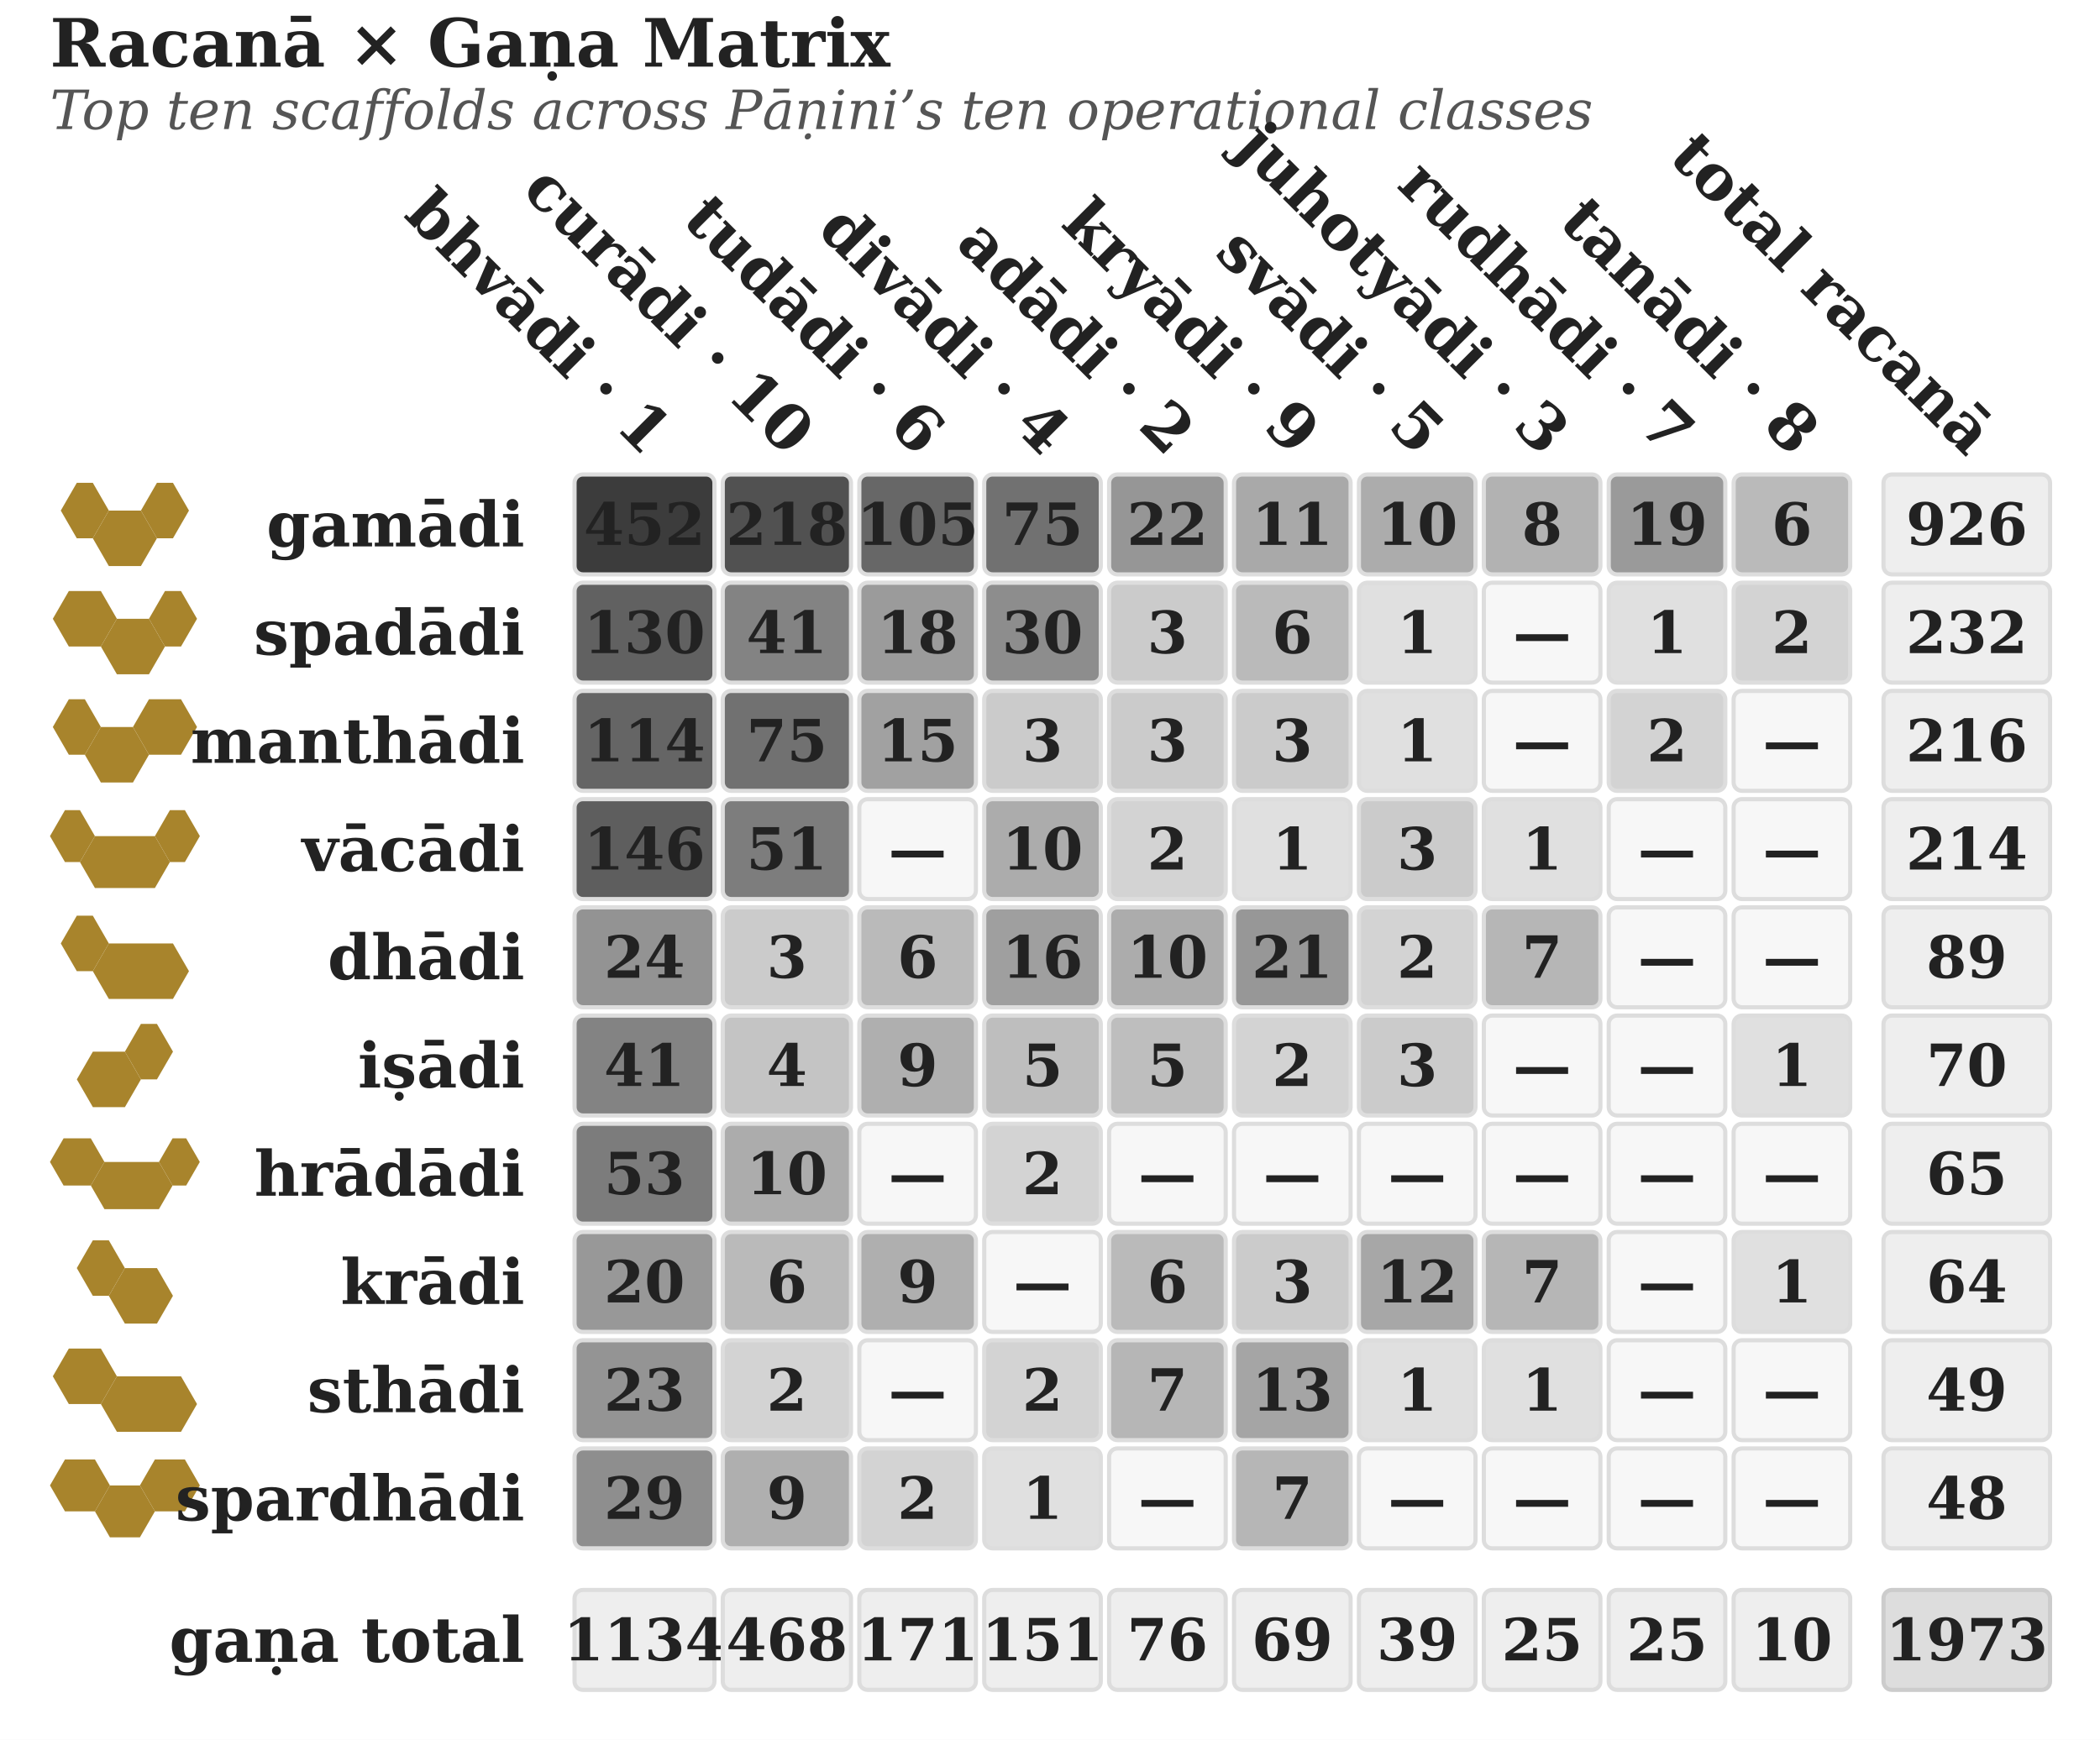
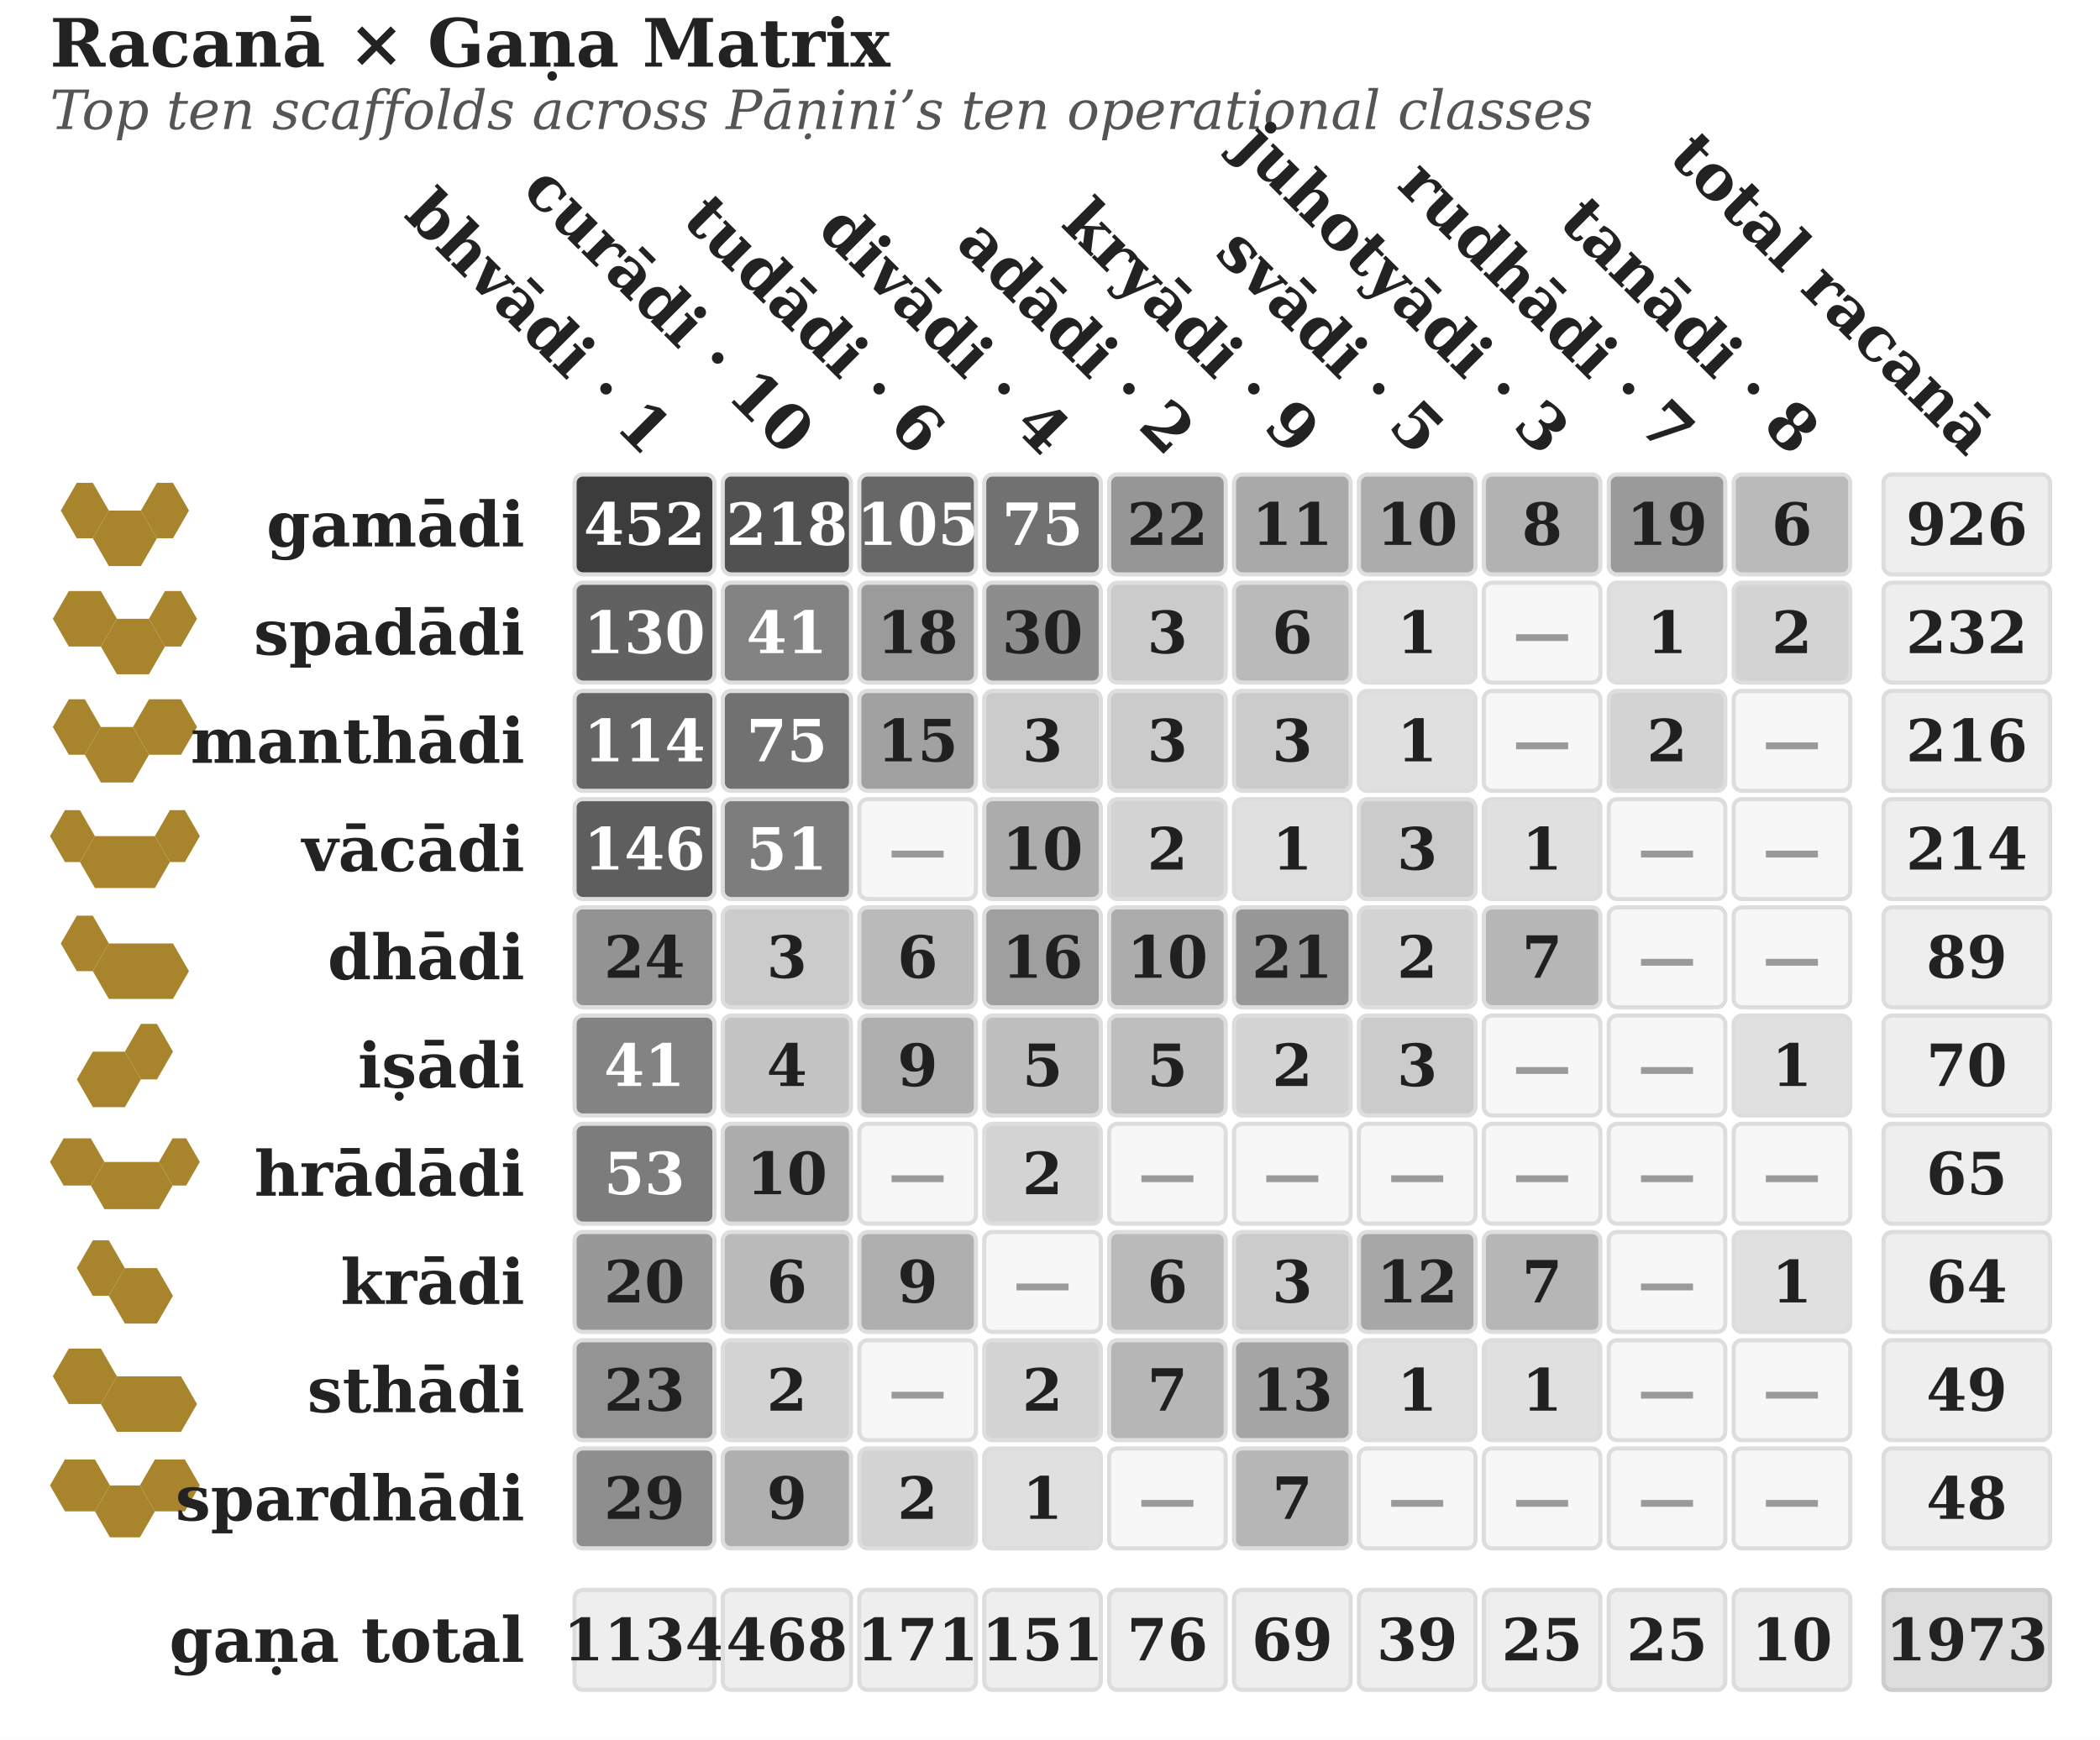
<svg xmlns="http://www.w3.org/2000/svg" width="504.4" height="418" viewBox="0 0 504.4 418">
  <style>
  text { font-family: Charter, "DejaVu Serif", serif; fill: #222; }
  .title { font-size: 16px; font-weight: 700; }
  .subtitle { font-size: 13px; fill: #555; font-style: italic; }
  .ghead { font-size: 15px; font-weight: 700; }
  .rowlabel { font-size: 15px; font-weight: 700; text-anchor: end; }
  .cell { font-size: 14px; font-weight: 700; text-anchor: middle; dominant-baseline: central; }
  .total { font-size: 14px; font-weight: 700; text-anchor: middle; dominant-baseline: central; }
</style>
  <rect x="0" y="0" width="100%" height="100%" fill="#ffffff" />
  <text x="12" y="16" class="title">Racanā × Gaṇa Matrix</text>
  <text x="12" y="31" class="subtitle">Top ten scaffolds across Pāṇini’s ten operational classes</text>
  <text x="154.8" y="110.0" class="ghead" text-anchor="end" transform="rotate(45 154.8 110.0)">bhvādi · 1</text>
  <text x="189.0" y="110.0" class="ghead" text-anchor="end" transform="rotate(45 189.0 110.0)">curādi · 10</text>
  <text x="220.4" y="110.0" class="ghead" text-anchor="end" transform="rotate(45 220.4 110.0)">tudādi · 6</text>
  <text x="250.4" y="110.0" class="ghead" text-anchor="end" transform="rotate(45 250.4 110.0)">divādi · 4</text>
  <text x="280.4" y="110.0" class="ghead" text-anchor="end" transform="rotate(45 280.4 110.0)">adādi · 2</text>
  <text x="310.4" y="110.0" class="ghead" text-anchor="end" transform="rotate(45 310.4 110.0)">kryādi · 9</text>
  <text x="340.4" y="110.0" class="ghead" text-anchor="end" transform="rotate(45 340.4 110.0)">svādi · 5</text>
  <text x="370.4" y="110.0" class="ghead" text-anchor="end" transform="rotate(45 370.4 110.0)">juhotyādi · 3</text>
  <text x="400.4" y="110.0" class="ghead" text-anchor="end" transform="rotate(45 400.4 110.0)">rudhādi · 7</text>
  <text x="430.4" y="110.0" class="ghead" text-anchor="end" transform="rotate(45 430.4 110.0)">tanādi · 8</text>
  <text x="472.4" y="110.0" class="ghead" text-anchor="end" transform="rotate(45 472.4 110.0)">total racanā</text>
  <g transform="translate(30.0 126.0) scale(0.9524) translate(-10.11 -0.00)">
    <polygon points="-2.02,-10.50 2.02,-10.50 6.06,-3.50 2.02,3.50 -2.02,3.50 -6.06,-3.50" fill="#a8842c" />
    <polygon points="6.06,-3.50 14.15,-3.50 18.19,3.50 14.15,10.50 6.06,10.50 2.02,3.50" fill="#a8842c" />
    <polygon points="18.19,-10.50 22.23,-10.50 26.27,-3.50 22.23,3.50 18.19,3.50 14.15,-3.50" fill="#a8842c" />
  </g>
  <text x="126" y="126.0" class="rowlabel" dominant-baseline="central">gamādi</text>
  <rect x="138.0" y="114" width="33.6" height="24" rx="2" fill="#3c3c3c" stroke="#dddddd" />
-   <text x="154.8" y="126.0" class="cell" fill="#ffffff">452</text>
+   <text x="154.8" y="126.0" class="cell" style="fill:#ffffff">452</text>
  <rect x="173.6" y="114" width="30.8" height="24" rx="2" fill="#515151" stroke="#dddddd" />
-   <text x="189.0" y="126.0" class="cell" fill="#ffffff">218</text>
+   <text x="189.0" y="126.0" class="cell" style="fill:#ffffff">218</text>
  <rect x="206.4" y="114" width="28.0" height="24" rx="2" fill="#676767" stroke="#dddddd" />
-   <text x="220.4" y="126.0" class="cell" fill="#ffffff">105</text>
+   <text x="220.4" y="126.0" class="cell" style="fill:#ffffff">105</text>
  <rect x="236.4" y="114" width="28.0" height="24" rx="2" fill="#717171" stroke="#dddddd" />
-   <text x="250.4" y="126.0" class="cell" fill="#ffffff">75</text>
+   <text x="250.4" y="126.0" class="cell" style="fill:#ffffff">75</text>
  <rect x="266.4" y="114" width="28.0" height="24" rx="2" fill="#969696" stroke="#dddddd" />
-   <text x="280.4" y="126.0" class="cell" fill="#202020">22</text>
+   <text x="280.4" y="126.0" class="cell" style="fill:#202020">22</text>
  <rect x="296.4" y="114" width="28.0" height="24" rx="2" fill="#a9a9a9" stroke="#dddddd" />
-   <text x="310.4" y="126.0" class="cell" fill="#202020">11</text>
+   <text x="310.4" y="126.0" class="cell" style="fill:#202020">11</text>
  <rect x="326.4" y="114" width="28.0" height="24" rx="2" fill="#acacac" stroke="#dddddd" />
-   <text x="340.4" y="126.0" class="cell" fill="#202020">10</text>
+   <text x="340.4" y="126.0" class="cell" style="fill:#202020">10</text>
  <rect x="356.4" y="114" width="28.0" height="24" rx="2" fill="#b2b2b2" stroke="#dddddd" />
-   <text x="370.4" y="126.0" class="cell" fill="#202020">8</text>
+   <text x="370.4" y="126.0" class="cell" style="fill:#202020">8</text>
  <rect x="386.4" y="114" width="28.0" height="24" rx="2" fill="#9a9a9a" stroke="#dddddd" />
-   <text x="400.4" y="126.0" class="cell" fill="#202020">19</text>
+   <text x="400.4" y="126.0" class="cell" style="fill:#202020">19</text>
  <rect x="416.4" y="114" width="28.0" height="24" rx="2" fill="#bababa" stroke="#dddddd" />
-   <text x="430.4" y="126.0" class="cell" fill="#202020">6</text>
+   <text x="430.4" y="126.0" class="cell" style="fill:#202020">6</text>
  <rect x="452.4" y="114" width="40" height="24" rx="2" fill="#eeeeee" stroke="#dddddd" />
  <text x="472.4" y="126.0" class="total">926</text>
  <g transform="translate(30.0 152.0) scale(0.9524) translate(-10.10 -0.00)">
    <polygon points="-4.04,-10.50 4.04,-10.50 8.08,-3.50 4.04,3.50 -4.04,3.50 -8.08,-3.50" fill="#a8842c" />
    <polygon points="8.08,-3.50 16.17,-3.50 20.21,3.50 16.17,10.50 8.08,10.50 4.04,3.50" fill="#a8842c" />
    <polygon points="20.21,-10.50 24.25,-10.50 28.29,-3.50 24.25,3.50 20.21,3.50 16.17,-3.50" fill="#a8842c" />
  </g>
  <text x="126" y="152.0" class="rowlabel" dominant-baseline="central">spadādi</text>
  <rect x="138.0" y="140" width="33.6" height="24" rx="2" fill="#616161" stroke="#dddddd" />
-   <text x="154.8" y="152.0" class="cell" fill="#ffffff">130</text>
+   <text x="154.8" y="152.0" class="cell" style="fill:#ffffff">130</text>
  <rect x="173.6" y="140" width="30.8" height="24" rx="2" fill="#838383" stroke="#dddddd" />
-   <text x="189.0" y="152.0" class="cell" fill="#ffffff">41</text>
+   <text x="189.0" y="152.0" class="cell" style="fill:#ffffff">41</text>
  <rect x="206.4" y="140" width="28.0" height="24" rx="2" fill="#9b9b9b" stroke="#dddddd" />
-   <text x="220.4" y="152.0" class="cell" fill="#202020">18</text>
+   <text x="220.4" y="152.0" class="cell" style="fill:#202020">18</text>
  <rect x="236.4" y="140" width="28.0" height="24" rx="2" fill="#8d8d8d" stroke="#dddddd" />
-   <text x="250.4" y="152.0" class="cell" fill="#202020">30</text>
+   <text x="250.4" y="152.0" class="cell" style="fill:#202020">30</text>
  <rect x="266.4" y="140" width="28.0" height="24" rx="2" fill="#cbcbcb" stroke="#dddddd" />
-   <text x="280.4" y="152.0" class="cell" fill="#202020">3</text>
+   <text x="280.4" y="152.0" class="cell" style="fill:#202020">3</text>
  <rect x="296.4" y="140" width="28.0" height="24" rx="2" fill="#bababa" stroke="#dddddd" />
-   <text x="310.4" y="152.0" class="cell" fill="#202020">6</text>
+   <text x="310.4" y="152.0" class="cell" style="fill:#202020">6</text>
  <rect x="326.4" y="140" width="28.0" height="24" rx="2" fill="#e0e0e0" stroke="#dddddd" />
-   <text x="340.4" y="152.0" class="cell" fill="#202020">1</text>
+   <text x="340.4" y="152.0" class="cell" style="fill:#202020">1</text>
  <rect x="356.4" y="140" width="28.0" height="24" rx="2" fill="#f7f7f7" stroke="#dddddd" />
-   <text x="370.4" y="152.0" class="cell" fill="#9a9a9a">—</text>
+   <text x="370.4" y="152.0" class="cell" style="fill:#9a9a9a">—</text>
  <rect x="386.4" y="140" width="28.0" height="24" rx="2" fill="#e0e0e0" stroke="#dddddd" />
-   <text x="400.4" y="152.0" class="cell" fill="#202020">1</text>
+   <text x="400.4" y="152.0" class="cell" style="fill:#202020">1</text>
  <rect x="416.4" y="140" width="28.0" height="24" rx="2" fill="#d3d3d3" stroke="#dddddd" />
-   <text x="430.4" y="152.0" class="cell" fill="#202020">2</text>
+   <text x="430.4" y="152.0" class="cell" style="fill:#202020">2</text>
  <rect x="452.4" y="140" width="40" height="24" rx="2" fill="#eeeeee" stroke="#dddddd" />
  <text x="472.4" y="152.0" class="total">232</text>
  <g transform="translate(30.0 178.0) scale(0.9524) translate(-12.12 -0.00)">
    <polygon points="-2.02,-10.50 2.02,-10.50 6.06,-3.50 2.02,3.50 -2.02,3.50 -6.06,-3.50" fill="#a8842c" />
    <polygon points="6.06,-3.50 14.15,-3.50 18.19,3.50 14.15,10.50 6.06,10.50 2.02,3.50" fill="#a8842c" />
    <polygon points="18.19,-10.50 26.27,-10.50 30.31,-3.50 26.27,3.50 18.19,3.50 14.15,-3.50" fill="#a8842c" />
  </g>
  <text x="126" y="178.0" class="rowlabel" dominant-baseline="central">manthādi</text>
  <rect x="138.0" y="166" width="33.6" height="24" rx="2" fill="#656565" stroke="#dddddd" />
-   <text x="154.8" y="178.0" class="cell" fill="#ffffff">114</text>
+   <text x="154.8" y="178.0" class="cell" style="fill:#ffffff">114</text>
  <rect x="173.6" y="166" width="30.8" height="24" rx="2" fill="#717171" stroke="#dddddd" />
-   <text x="189.0" y="178.0" class="cell" fill="#ffffff">75</text>
+   <text x="189.0" y="178.0" class="cell" style="fill:#ffffff">75</text>
  <rect x="206.4" y="166" width="28.0" height="24" rx="2" fill="#a1a1a1" stroke="#dddddd" />
-   <text x="220.4" y="178.0" class="cell" fill="#202020">15</text>
+   <text x="220.4" y="178.0" class="cell" style="fill:#202020">15</text>
  <rect x="236.4" y="166" width="28.0" height="24" rx="2" fill="#cbcbcb" stroke="#dddddd" />
-   <text x="250.4" y="178.0" class="cell" fill="#202020">3</text>
+   <text x="250.4" y="178.0" class="cell" style="fill:#202020">3</text>
  <rect x="266.4" y="166" width="28.0" height="24" rx="2" fill="#cbcbcb" stroke="#dddddd" />
-   <text x="280.4" y="178.0" class="cell" fill="#202020">3</text>
+   <text x="280.4" y="178.0" class="cell" style="fill:#202020">3</text>
  <rect x="296.4" y="166" width="28.0" height="24" rx="2" fill="#cbcbcb" stroke="#dddddd" />
-   <text x="310.4" y="178.0" class="cell" fill="#202020">3</text>
+   <text x="310.4" y="178.0" class="cell" style="fill:#202020">3</text>
  <rect x="326.4" y="166" width="28.0" height="24" rx="2" fill="#e0e0e0" stroke="#dddddd" />
-   <text x="340.4" y="178.0" class="cell" fill="#202020">1</text>
+   <text x="340.4" y="178.0" class="cell" style="fill:#202020">1</text>
  <rect x="356.4" y="166" width="28.0" height="24" rx="2" fill="#f7f7f7" stroke="#dddddd" />
-   <text x="370.4" y="178.0" class="cell" fill="#9a9a9a">—</text>
+   <text x="370.4" y="178.0" class="cell" style="fill:#9a9a9a">—</text>
  <rect x="386.4" y="166" width="28.0" height="24" rx="2" fill="#d3d3d3" stroke="#dddddd" />
-   <text x="400.4" y="178.0" class="cell" fill="#202020">2</text>
+   <text x="400.4" y="178.0" class="cell" style="fill:#202020">2</text>
  <rect x="416.4" y="166" width="28.0" height="24" rx="2" fill="#f7f7f7" stroke="#dddddd" />
-   <text x="430.4" y="178.0" class="cell" fill="#9a9a9a">—</text>
+   <text x="430.4" y="178.0" class="cell" style="fill:#9a9a9a">—</text>
  <rect x="452.4" y="166" width="40" height="24" rx="2" fill="#eeeeee" stroke="#dddddd" />
  <text x="472.4" y="178.0" class="total">216</text>
  <g transform="translate(30.0 204.0) scale(0.8909) translate(-14.14 -0.00)">
    <polygon points="-2.02,-10.50 2.02,-10.50 6.06,-3.50 2.02,3.50 -2.02,3.50 -6.06,-3.50" fill="#a8842c" />
    <polygon points="6.06,-3.50 22.23,-3.50 26.27,3.50 22.23,10.50 6.06,10.50 2.02,3.50" fill="#a8842c" />
    <polygon points="26.27,-10.50 30.31,-10.50 34.35,-3.50 30.31,3.50 26.27,3.50 22.23,-3.50" fill="#a8842c" />
  </g>
  <text x="126" y="204.0" class="rowlabel" dominant-baseline="central">vācādi</text>
  <rect x="138.0" y="192" width="33.6" height="24" rx="2" fill="#5e5e5e" stroke="#dddddd" />
-   <text x="154.8" y="204.0" class="cell" fill="#ffffff">146</text>
+   <text x="154.8" y="204.0" class="cell" style="fill:#ffffff">146</text>
  <rect x="173.6" y="192" width="30.8" height="24" rx="2" fill="#7d7d7d" stroke="#dddddd" />
-   <text x="189.0" y="204.0" class="cell" fill="#ffffff">51</text>
+   <text x="189.0" y="204.0" class="cell" style="fill:#ffffff">51</text>
  <rect x="206.4" y="192" width="28.0" height="24" rx="2" fill="#f7f7f7" stroke="#dddddd" />
-   <text x="220.4" y="204.0" class="cell" fill="#9a9a9a">—</text>
+   <text x="220.4" y="204.0" class="cell" style="fill:#9a9a9a">—</text>
  <rect x="236.4" y="192" width="28.0" height="24" rx="2" fill="#acacac" stroke="#dddddd" />
-   <text x="250.4" y="204.0" class="cell" fill="#202020">10</text>
+   <text x="250.4" y="204.0" class="cell" style="fill:#202020">10</text>
  <rect x="266.4" y="192" width="28.0" height="24" rx="2" fill="#d3d3d3" stroke="#dddddd" />
-   <text x="280.4" y="204.0" class="cell" fill="#202020">2</text>
+   <text x="280.4" y="204.0" class="cell" style="fill:#202020">2</text>
  <rect x="296.4" y="192" width="28.0" height="24" rx="2" fill="#e0e0e0" stroke="#dddddd" />
-   <text x="310.4" y="204.0" class="cell" fill="#202020">1</text>
+   <text x="310.4" y="204.0" class="cell" style="fill:#202020">1</text>
  <rect x="326.4" y="192" width="28.0" height="24" rx="2" fill="#cbcbcb" stroke="#dddddd" />
-   <text x="340.4" y="204.0" class="cell" fill="#202020">3</text>
+   <text x="340.4" y="204.0" class="cell" style="fill:#202020">3</text>
  <rect x="356.4" y="192" width="28.0" height="24" rx="2" fill="#e0e0e0" stroke="#dddddd" />
-   <text x="370.4" y="204.0" class="cell" fill="#202020">1</text>
+   <text x="370.4" y="204.0" class="cell" style="fill:#202020">1</text>
  <rect x="386.4" y="192" width="28.0" height="24" rx="2" fill="#f7f7f7" stroke="#dddddd" />
-   <text x="400.4" y="204.0" class="cell" fill="#9a9a9a">—</text>
+   <text x="400.4" y="204.0" class="cell" style="fill:#9a9a9a">—</text>
  <rect x="416.4" y="192" width="28.0" height="24" rx="2" fill="#f7f7f7" stroke="#dddddd" />
-   <text x="430.4" y="204.0" class="cell" fill="#9a9a9a">—</text>
+   <text x="430.4" y="204.0" class="cell" style="fill:#9a9a9a">—</text>
  <rect x="452.4" y="192" width="40" height="24" rx="2" fill="#eeeeee" stroke="#dddddd" />
  <text x="472.4" y="204.0" class="total">214</text>
  <g transform="translate(30.0 230.0) scale(0.9524) translate(-10.11 -0.00)">
    <polygon points="-2.02,-10.50 2.02,-10.50 6.06,-3.50 2.02,3.50 -2.02,3.50 -6.06,-3.50" fill="#a8842c" />
    <polygon points="6.06,-3.50 22.23,-3.50 26.27,3.50 22.23,10.50 6.06,10.50 2.02,3.50" fill="#a8842c" />
  </g>
  <text x="126" y="230.0" class="rowlabel" dominant-baseline="central">dhādi</text>
  <rect x="138.0" y="218" width="33.6" height="24" rx="2" fill="#939393" stroke="#dddddd" />
-   <text x="154.8" y="230.0" class="cell" fill="#202020">24</text>
+   <text x="154.8" y="230.0" class="cell" style="fill:#202020">24</text>
  <rect x="173.6" y="218" width="30.8" height="24" rx="2" fill="#cbcbcb" stroke="#dddddd" />
-   <text x="189.0" y="230.0" class="cell" fill="#202020">3</text>
+   <text x="189.0" y="230.0" class="cell" style="fill:#202020">3</text>
  <rect x="206.4" y="218" width="28.0" height="24" rx="2" fill="#bababa" stroke="#dddddd" />
-   <text x="220.4" y="230.0" class="cell" fill="#202020">6</text>
+   <text x="220.4" y="230.0" class="cell" style="fill:#202020">6</text>
  <rect x="236.4" y="218" width="28.0" height="24" rx="2" fill="#9f9f9f" stroke="#dddddd" />
-   <text x="250.4" y="230.0" class="cell" fill="#202020">16</text>
+   <text x="250.4" y="230.0" class="cell" style="fill:#202020">16</text>
  <rect x="266.4" y="218" width="28.0" height="24" rx="2" fill="#acacac" stroke="#dddddd" />
-   <text x="280.4" y="230.0" class="cell" fill="#202020">10</text>
+   <text x="280.4" y="230.0" class="cell" style="fill:#202020">10</text>
  <rect x="296.4" y="218" width="28.0" height="24" rx="2" fill="#979797" stroke="#dddddd" />
-   <text x="310.4" y="230.0" class="cell" fill="#202020">21</text>
+   <text x="310.4" y="230.0" class="cell" style="fill:#202020">21</text>
  <rect x="326.4" y="218" width="28.0" height="24" rx="2" fill="#d3d3d3" stroke="#dddddd" />
-   <text x="340.4" y="230.0" class="cell" fill="#202020">2</text>
+   <text x="340.4" y="230.0" class="cell" style="fill:#202020">2</text>
  <rect x="356.4" y="218" width="28.0" height="24" rx="2" fill="#b6b6b6" stroke="#dddddd" />
-   <text x="370.4" y="230.0" class="cell" fill="#202020">7</text>
+   <text x="370.4" y="230.0" class="cell" style="fill:#202020">7</text>
  <rect x="386.4" y="218" width="28.0" height="24" rx="2" fill="#f7f7f7" stroke="#dddddd" />
-   <text x="400.4" y="230.0" class="cell" fill="#9a9a9a">—</text>
+   <text x="400.4" y="230.0" class="cell" style="fill:#9a9a9a">—</text>
  <rect x="416.4" y="218" width="28.0" height="24" rx="2" fill="#f7f7f7" stroke="#dddddd" />
-   <text x="430.4" y="230.0" class="cell" fill="#9a9a9a">—</text>
+   <text x="430.4" y="230.0" class="cell" style="fill:#9a9a9a">—</text>
  <rect x="452.4" y="218" width="40" height="24" rx="2" fill="#eeeeee" stroke="#dddddd" />
  <text x="472.4" y="230.0" class="total">89</text>
  <g transform="translate(30.0 256.0) scale(0.9524) translate(-4.04 -0.00)">
    <polygon points="-4.04,-3.50 4.04,-3.50 8.08,3.50 4.04,10.50 -4.04,10.50 -8.08,3.50" fill="#a8842c" />
    <polygon points="8.08,-10.50 12.12,-10.50 16.17,-3.50 12.12,3.50 8.08,3.50 4.04,-3.50" fill="#a8842c" />
  </g>
  <text x="126" y="256.0" class="rowlabel" dominant-baseline="central">iṣādi</text>
  <rect x="138.0" y="244" width="33.6" height="24" rx="2" fill="#838383" stroke="#dddddd" />
-   <text x="154.8" y="256.0" class="cell" fill="#ffffff">41</text>
+   <text x="154.8" y="256.0" class="cell" style="fill:#ffffff">41</text>
  <rect x="173.6" y="244" width="30.8" height="24" rx="2" fill="#c4c4c4" stroke="#dddddd" />
-   <text x="189.0" y="256.0" class="cell" fill="#202020">4</text>
+   <text x="189.0" y="256.0" class="cell" style="fill:#202020">4</text>
  <rect x="206.4" y="244" width="28.0" height="24" rx="2" fill="#afafaf" stroke="#dddddd" />
-   <text x="220.4" y="256.0" class="cell" fill="#202020">9</text>
+   <text x="220.4" y="256.0" class="cell" style="fill:#202020">9</text>
  <rect x="236.4" y="244" width="28.0" height="24" rx="2" fill="#bebebe" stroke="#dddddd" />
-   <text x="250.4" y="256.0" class="cell" fill="#202020">5</text>
+   <text x="250.4" y="256.0" class="cell" style="fill:#202020">5</text>
  <rect x="266.4" y="244" width="28.0" height="24" rx="2" fill="#bebebe" stroke="#dddddd" />
-   <text x="280.4" y="256.0" class="cell" fill="#202020">5</text>
+   <text x="280.4" y="256.0" class="cell" style="fill:#202020">5</text>
  <rect x="296.4" y="244" width="28.0" height="24" rx="2" fill="#d3d3d3" stroke="#dddddd" />
-   <text x="310.4" y="256.0" class="cell" fill="#202020">2</text>
+   <text x="310.4" y="256.0" class="cell" style="fill:#202020">2</text>
  <rect x="326.4" y="244" width="28.0" height="24" rx="2" fill="#cbcbcb" stroke="#dddddd" />
-   <text x="340.4" y="256.0" class="cell" fill="#202020">3</text>
+   <text x="340.4" y="256.0" class="cell" style="fill:#202020">3</text>
  <rect x="356.4" y="244" width="28.0" height="24" rx="2" fill="#f7f7f7" stroke="#dddddd" />
-   <text x="370.4" y="256.0" class="cell" fill="#9a9a9a">—</text>
+   <text x="370.4" y="256.0" class="cell" style="fill:#9a9a9a">—</text>
  <rect x="386.4" y="244" width="28.0" height="24" rx="2" fill="#f7f7f7" stroke="#dddddd" />
-   <text x="400.4" y="256.0" class="cell" fill="#9a9a9a">—</text>
+   <text x="400.4" y="256.0" class="cell" style="fill:#9a9a9a">—</text>
  <rect x="416.4" y="244" width="28.0" height="24" rx="2" fill="#e0e0e0" stroke="#dddddd" />
-   <text x="430.4" y="256.0" class="cell" fill="#202020">1</text>
+   <text x="430.4" y="256.0" class="cell" style="fill:#202020">1</text>
  <rect x="452.4" y="244" width="40" height="24" rx="2" fill="#eeeeee" stroke="#dddddd" />
  <text x="472.4" y="256.0" class="total">70</text>
  <g transform="translate(30.0 282.0) scale(0.8097) translate(-14.15 -0.00)">
    <polygon points="-4.04,-10.50 4.04,-10.50 8.08,-3.50 4.04,3.50 -4.04,3.50 -8.08,-3.50" fill="#a8842c" />
    <polygon points="8.08,-3.50 24.25,-3.50 28.29,3.50 24.25,10.50 8.08,10.50 4.04,3.50" fill="#a8842c" />
    <polygon points="28.29,-10.50 32.33,-10.50 36.37,-3.50 32.33,3.50 28.29,3.50 24.25,-3.50" fill="#a8842c" />
  </g>
  <text x="126" y="282.0" class="rowlabel" dominant-baseline="central">hrādādi</text>
  <rect x="138.0" y="270" width="33.6" height="24" rx="2" fill="#7c7c7c" stroke="#dddddd" />
-   <text x="154.8" y="282.0" class="cell" fill="#ffffff">53</text>
+   <text x="154.8" y="282.0" class="cell" style="fill:#ffffff">53</text>
  <rect x="173.6" y="270" width="30.8" height="24" rx="2" fill="#acacac" stroke="#dddddd" />
-   <text x="189.0" y="282.0" class="cell" fill="#202020">10</text>
+   <text x="189.0" y="282.0" class="cell" style="fill:#202020">10</text>
  <rect x="206.4" y="270" width="28.0" height="24" rx="2" fill="#f7f7f7" stroke="#dddddd" />
-   <text x="220.4" y="282.0" class="cell" fill="#9a9a9a">—</text>
+   <text x="220.4" y="282.0" class="cell" style="fill:#9a9a9a">—</text>
  <rect x="236.4" y="270" width="28.0" height="24" rx="2" fill="#d3d3d3" stroke="#dddddd" />
-   <text x="250.4" y="282.0" class="cell" fill="#202020">2</text>
+   <text x="250.4" y="282.0" class="cell" style="fill:#202020">2</text>
  <rect x="266.4" y="270" width="28.0" height="24" rx="2" fill="#f7f7f7" stroke="#dddddd" />
-   <text x="280.4" y="282.0" class="cell" fill="#9a9a9a">—</text>
+   <text x="280.4" y="282.0" class="cell" style="fill:#9a9a9a">—</text>
  <rect x="296.4" y="270" width="28.0" height="24" rx="2" fill="#f7f7f7" stroke="#dddddd" />
-   <text x="310.4" y="282.0" class="cell" fill="#9a9a9a">—</text>
+   <text x="310.4" y="282.0" class="cell" style="fill:#9a9a9a">—</text>
  <rect x="326.4" y="270" width="28.0" height="24" rx="2" fill="#f7f7f7" stroke="#dddddd" />
-   <text x="340.4" y="282.0" class="cell" fill="#9a9a9a">—</text>
+   <text x="340.4" y="282.0" class="cell" style="fill:#9a9a9a">—</text>
  <rect x="356.4" y="270" width="28.0" height="24" rx="2" fill="#f7f7f7" stroke="#dddddd" />
-   <text x="370.4" y="282.0" class="cell" fill="#9a9a9a">—</text>
+   <text x="370.4" y="282.0" class="cell" style="fill:#9a9a9a">—</text>
  <rect x="386.4" y="270" width="28.0" height="24" rx="2" fill="#f7f7f7" stroke="#dddddd" />
-   <text x="400.4" y="282.0" class="cell" fill="#9a9a9a">—</text>
+   <text x="400.4" y="282.0" class="cell" style="fill:#9a9a9a">—</text>
  <rect x="416.4" y="270" width="28.0" height="24" rx="2" fill="#f7f7f7" stroke="#dddddd" />
-   <text x="430.4" y="282.0" class="cell" fill="#9a9a9a">—</text>
+   <text x="430.4" y="282.0" class="cell" style="fill:#9a9a9a">—</text>
  <rect x="452.4" y="270" width="40" height="24" rx="2" fill="#eeeeee" stroke="#dddddd" />
  <text x="472.4" y="282.0" class="total">65</text>
  <g transform="translate(30.0 308.0) scale(0.9524) translate(-6.07 -0.00)">
    <polygon points="-2.02,-10.50 2.02,-10.50 6.06,-3.50 2.02,3.50 -2.02,3.50 -6.06,-3.50" fill="#a8842c" />
    <polygon points="6.06,-3.50 14.15,-3.50 18.19,3.50 14.15,10.50 6.06,10.50 2.02,3.50" fill="#a8842c" />
  </g>
  <text x="126" y="308.0" class="rowlabel" dominant-baseline="central">krādi</text>
  <rect x="138.0" y="296" width="33.6" height="24" rx="2" fill="#989898" stroke="#dddddd" />
-   <text x="154.8" y="308.0" class="cell" fill="#202020">20</text>
+   <text x="154.8" y="308.0" class="cell" style="fill:#202020">20</text>
  <rect x="173.6" y="296" width="30.8" height="24" rx="2" fill="#bababa" stroke="#dddddd" />
-   <text x="189.0" y="308.0" class="cell" fill="#202020">6</text>
+   <text x="189.0" y="308.0" class="cell" style="fill:#202020">6</text>
  <rect x="206.4" y="296" width="28.0" height="24" rx="2" fill="#afafaf" stroke="#dddddd" />
-   <text x="220.4" y="308.0" class="cell" fill="#202020">9</text>
+   <text x="220.4" y="308.0" class="cell" style="fill:#202020">9</text>
  <rect x="236.4" y="296" width="28.0" height="24" rx="2" fill="#f7f7f7" stroke="#dddddd" />
-   <text x="250.4" y="308.0" class="cell" fill="#9a9a9a">—</text>
+   <text x="250.4" y="308.0" class="cell" style="fill:#9a9a9a">—</text>
  <rect x="266.4" y="296" width="28.0" height="24" rx="2" fill="#bababa" stroke="#dddddd" />
-   <text x="280.4" y="308.0" class="cell" fill="#202020">6</text>
+   <text x="280.4" y="308.0" class="cell" style="fill:#202020">6</text>
  <rect x="296.4" y="296" width="28.0" height="24" rx="2" fill="#cbcbcb" stroke="#dddddd" />
-   <text x="310.4" y="308.0" class="cell" fill="#202020">3</text>
+   <text x="310.4" y="308.0" class="cell" style="fill:#202020">3</text>
  <rect x="326.4" y="296" width="28.0" height="24" rx="2" fill="#a7a7a7" stroke="#dddddd" />
-   <text x="340.4" y="308.0" class="cell" fill="#202020">12</text>
+   <text x="340.4" y="308.0" class="cell" style="fill:#202020">12</text>
  <rect x="356.4" y="296" width="28.0" height="24" rx="2" fill="#b6b6b6" stroke="#dddddd" />
-   <text x="370.4" y="308.0" class="cell" fill="#202020">7</text>
+   <text x="370.4" y="308.0" class="cell" style="fill:#202020">7</text>
  <rect x="386.4" y="296" width="28.0" height="24" rx="2" fill="#f7f7f7" stroke="#dddddd" />
-   <text x="400.4" y="308.0" class="cell" fill="#9a9a9a">—</text>
+   <text x="400.4" y="308.0" class="cell" style="fill:#9a9a9a">—</text>
  <rect x="416.4" y="296" width="28.0" height="24" rx="2" fill="#e0e0e0" stroke="#dddddd" />
-   <text x="430.4" y="308.0" class="cell" fill="#202020">1</text>
+   <text x="430.4" y="308.0" class="cell" style="fill:#202020">1</text>
  <rect x="452.4" y="296" width="40" height="24" rx="2" fill="#eeeeee" stroke="#dddddd" />
  <text x="472.4" y="308.0" class="total">64</text>
  <g transform="translate(30.0 334.0) scale(0.9524) translate(-10.10 -0.00)">
    <polygon points="-4.04,-10.50 4.04,-10.50 8.08,-3.50 4.04,3.50 -4.04,3.50 -8.08,-3.50" fill="#a8842c" />
    <polygon points="8.08,-3.50 24.25,-3.50 28.29,3.50 24.25,10.50 8.08,10.50 4.04,3.50" fill="#a8842c" />
  </g>
  <text x="126" y="334.0" class="rowlabel" dominant-baseline="central">sthādi</text>
  <rect x="138.0" y="322" width="33.6" height="24" rx="2" fill="#949494" stroke="#dddddd" />
-   <text x="154.8" y="334.0" class="cell" fill="#202020">23</text>
+   <text x="154.8" y="334.0" class="cell" style="fill:#202020">23</text>
  <rect x="173.6" y="322" width="30.8" height="24" rx="2" fill="#d3d3d3" stroke="#dddddd" />
-   <text x="189.0" y="334.0" class="cell" fill="#202020">2</text>
+   <text x="189.0" y="334.0" class="cell" style="fill:#202020">2</text>
  <rect x="206.4" y="322" width="28.0" height="24" rx="2" fill="#f7f7f7" stroke="#dddddd" />
-   <text x="220.4" y="334.0" class="cell" fill="#9a9a9a">—</text>
+   <text x="220.4" y="334.0" class="cell" style="fill:#9a9a9a">—</text>
  <rect x="236.4" y="322" width="28.0" height="24" rx="2" fill="#d3d3d3" stroke="#dddddd" />
-   <text x="250.4" y="334.0" class="cell" fill="#202020">2</text>
+   <text x="250.4" y="334.0" class="cell" style="fill:#202020">2</text>
  <rect x="266.4" y="322" width="28.0" height="24" rx="2" fill="#b6b6b6" stroke="#dddddd" />
-   <text x="280.4" y="334.0" class="cell" fill="#202020">7</text>
+   <text x="280.4" y="334.0" class="cell" style="fill:#202020">7</text>
  <rect x="296.4" y="322" width="28.0" height="24" rx="2" fill="#a5a5a5" stroke="#dddddd" />
-   <text x="310.4" y="334.0" class="cell" fill="#202020">13</text>
+   <text x="310.4" y="334.0" class="cell" style="fill:#202020">13</text>
  <rect x="326.4" y="322" width="28.0" height="24" rx="2" fill="#e0e0e0" stroke="#dddddd" />
-   <text x="340.4" y="334.0" class="cell" fill="#202020">1</text>
+   <text x="340.4" y="334.0" class="cell" style="fill:#202020">1</text>
  <rect x="356.4" y="322" width="28.0" height="24" rx="2" fill="#e0e0e0" stroke="#dddddd" />
-   <text x="370.4" y="334.0" class="cell" fill="#202020">1</text>
+   <text x="370.4" y="334.0" class="cell" style="fill:#202020">1</text>
  <rect x="386.4" y="322" width="28.0" height="24" rx="2" fill="#f7f7f7" stroke="#dddddd" />
-   <text x="400.4" y="334.0" class="cell" fill="#9a9a9a">—</text>
+   <text x="400.4" y="334.0" class="cell" style="fill:#9a9a9a">—</text>
  <rect x="416.4" y="322" width="28.0" height="24" rx="2" fill="#f7f7f7" stroke="#dddddd" />
-   <text x="430.4" y="334.0" class="cell" fill="#9a9a9a">—</text>
+   <text x="430.4" y="334.0" class="cell" style="fill:#9a9a9a">—</text>
  <rect x="452.4" y="322" width="40" height="24" rx="2" fill="#eeeeee" stroke="#dddddd" />
  <text x="472.4" y="334.0" class="total">49</text>
  <g transform="translate(30.0 360.0) scale(0.8909) translate(-12.12 -0.00)">
    <polygon points="-4.04,-10.50 4.04,-10.50 8.08,-3.50 4.04,3.50 -4.04,3.50 -8.08,-3.50" fill="#a8842c" />
    <polygon points="8.08,-3.50 16.17,-3.50 20.21,3.50 16.17,10.50 8.08,10.50 4.04,3.50" fill="#a8842c" />
    <polygon points="20.21,-10.50 28.29,-10.50 32.33,-3.50 28.29,3.50 20.21,3.50 16.17,-3.50" fill="#a8842c" />
  </g>
  <text x="126" y="360.0" class="rowlabel" dominant-baseline="central">spardhādi</text>
  <rect x="138.0" y="348" width="33.6" height="24" rx="2" fill="#8e8e8e" stroke="#dddddd" />
-   <text x="154.8" y="360.0" class="cell" fill="#202020">29</text>
+   <text x="154.8" y="360.0" class="cell" style="fill:#202020">29</text>
  <rect x="173.6" y="348" width="30.8" height="24" rx="2" fill="#afafaf" stroke="#dddddd" />
-   <text x="189.0" y="360.0" class="cell" fill="#202020">9</text>
+   <text x="189.0" y="360.0" class="cell" style="fill:#202020">9</text>
  <rect x="206.4" y="348" width="28.0" height="24" rx="2" fill="#d3d3d3" stroke="#dddddd" />
-   <text x="220.4" y="360.0" class="cell" fill="#202020">2</text>
+   <text x="220.4" y="360.0" class="cell" style="fill:#202020">2</text>
  <rect x="236.4" y="348" width="28.0" height="24" rx="2" fill="#e0e0e0" stroke="#dddddd" />
-   <text x="250.4" y="360.0" class="cell" fill="#202020">1</text>
+   <text x="250.4" y="360.0" class="cell" style="fill:#202020">1</text>
  <rect x="266.4" y="348" width="28.0" height="24" rx="2" fill="#f7f7f7" stroke="#dddddd" />
-   <text x="280.4" y="360.0" class="cell" fill="#9a9a9a">—</text>
+   <text x="280.4" y="360.0" class="cell" style="fill:#9a9a9a">—</text>
  <rect x="296.4" y="348" width="28.0" height="24" rx="2" fill="#b6b6b6" stroke="#dddddd" />
-   <text x="310.4" y="360.0" class="cell" fill="#202020">7</text>
+   <text x="310.4" y="360.0" class="cell" style="fill:#202020">7</text>
  <rect x="326.4" y="348" width="28.0" height="24" rx="2" fill="#f7f7f7" stroke="#dddddd" />
-   <text x="340.4" y="360.0" class="cell" fill="#9a9a9a">—</text>
+   <text x="340.4" y="360.0" class="cell" style="fill:#9a9a9a">—</text>
  <rect x="356.4" y="348" width="28.0" height="24" rx="2" fill="#f7f7f7" stroke="#dddddd" />
-   <text x="370.4" y="360.0" class="cell" fill="#9a9a9a">—</text>
+   <text x="370.4" y="360.0" class="cell" style="fill:#9a9a9a">—</text>
  <rect x="386.4" y="348" width="28.0" height="24" rx="2" fill="#f7f7f7" stroke="#dddddd" />
-   <text x="400.4" y="360.0" class="cell" fill="#9a9a9a">—</text>
+   <text x="400.4" y="360.0" class="cell" style="fill:#9a9a9a">—</text>
  <rect x="416.4" y="348" width="28.0" height="24" rx="2" fill="#f7f7f7" stroke="#dddddd" />
-   <text x="430.4" y="360.0" class="cell" fill="#9a9a9a">—</text>
+   <text x="430.4" y="360.0" class="cell" style="fill:#9a9a9a">—</text>
  <rect x="452.4" y="348" width="40" height="24" rx="2" fill="#eeeeee" stroke="#dddddd" />
  <text x="472.4" y="360.0" class="total">48</text>
  <text x="126" y="394.0" class="rowlabel" dominant-baseline="central">gaṇa total</text>
  <rect x="138.0" y="382" width="33.6" height="24" rx="2" fill="#eeeeee" stroke="#dddddd" />
  <text x="154.8" y="394.0" class="total">1134</text>
  <rect x="173.6" y="382" width="30.8" height="24" rx="2" fill="#eeeeee" stroke="#dddddd" />
  <text x="189.0" y="394.0" class="total">468</text>
  <rect x="206.4" y="382" width="28.0" height="24" rx="2" fill="#eeeeee" stroke="#dddddd" />
  <text x="220.4" y="394.0" class="total">171</text>
  <rect x="236.4" y="382" width="28.0" height="24" rx="2" fill="#eeeeee" stroke="#dddddd" />
  <text x="250.4" y="394.0" class="total">151</text>
  <rect x="266.4" y="382" width="28.0" height="24" rx="2" fill="#eeeeee" stroke="#dddddd" />
  <text x="280.4" y="394.0" class="total">76</text>
  <rect x="296.4" y="382" width="28.0" height="24" rx="2" fill="#eeeeee" stroke="#dddddd" />
  <text x="310.4" y="394.0" class="total">69</text>
  <rect x="326.4" y="382" width="28.0" height="24" rx="2" fill="#eeeeee" stroke="#dddddd" />
  <text x="340.4" y="394.0" class="total">39</text>
  <rect x="356.4" y="382" width="28.0" height="24" rx="2" fill="#eeeeee" stroke="#dddddd" />
  <text x="370.4" y="394.0" class="total">25</text>
  <rect x="386.4" y="382" width="28.0" height="24" rx="2" fill="#eeeeee" stroke="#dddddd" />
  <text x="400.4" y="394.0" class="total">25</text>
  <rect x="416.4" y="382" width="28.0" height="24" rx="2" fill="#eeeeee" stroke="#dddddd" />
  <text x="430.4" y="394.0" class="total">10</text>
  <rect x="452.4" y="382" width="40" height="24" rx="2" fill="#dddddd" stroke="#cccccc" />
  <text x="472.4" y="394.0" class="total">1973</text>
</svg>
